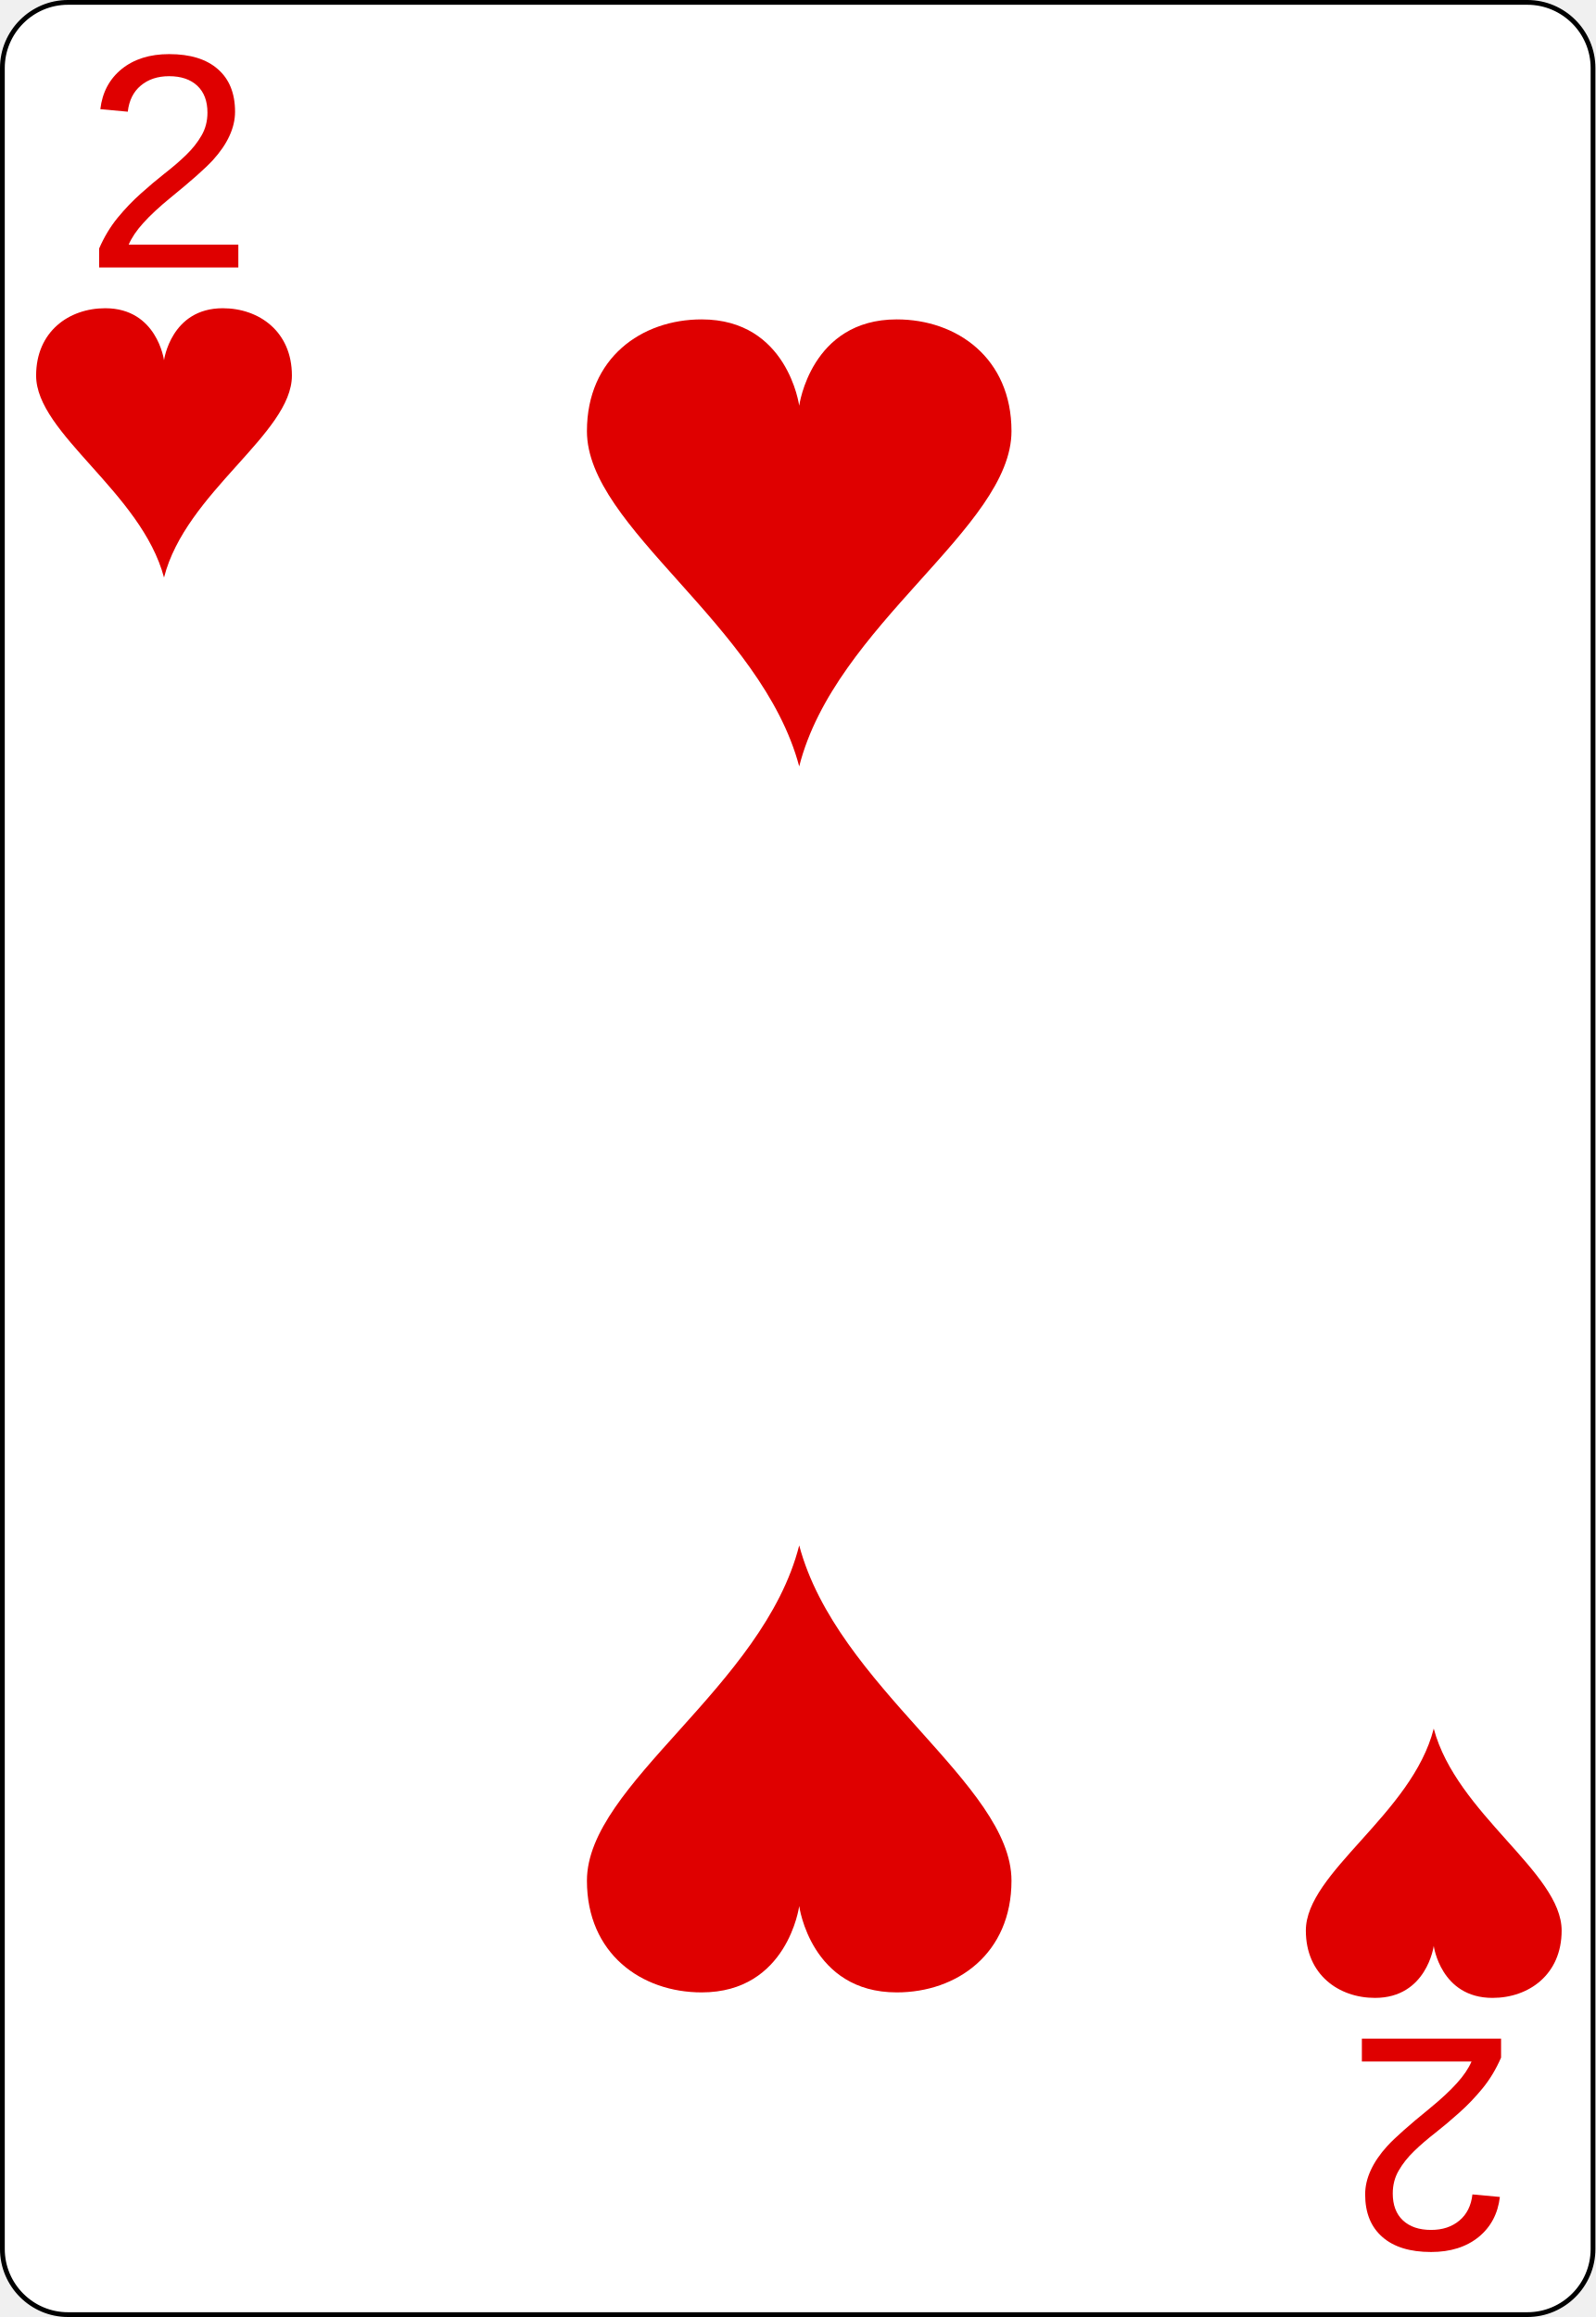
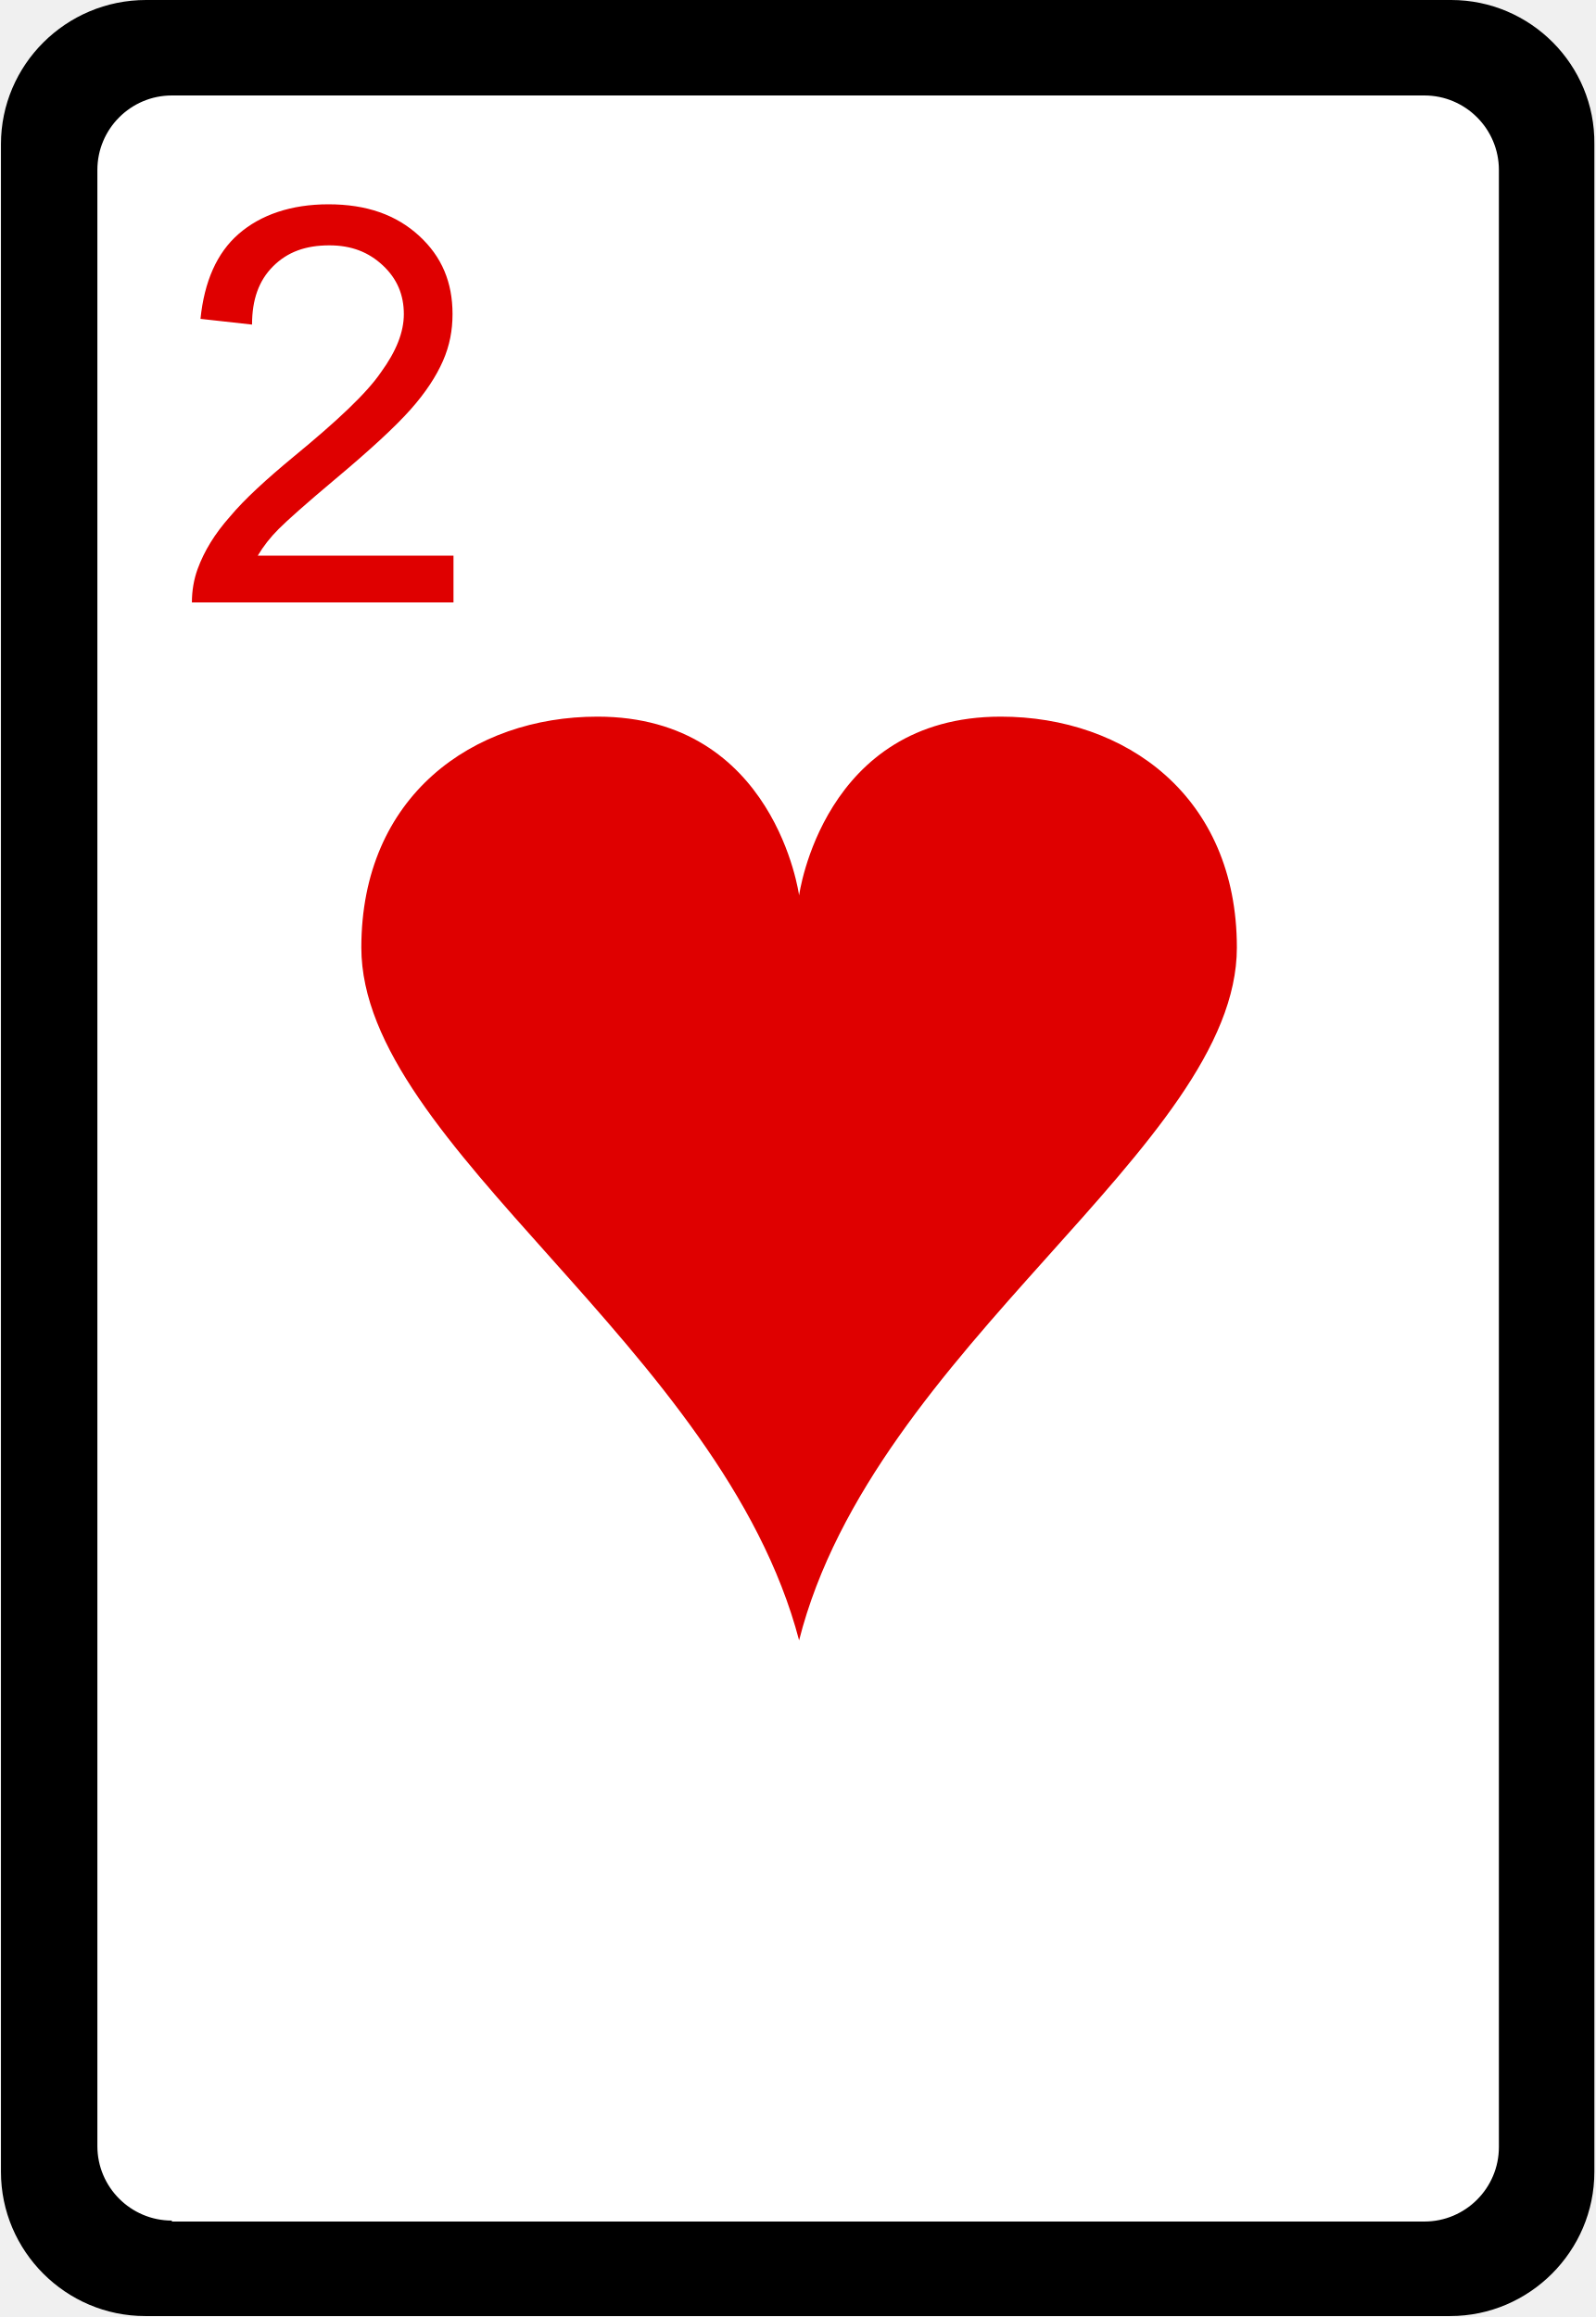
- <svg xmlns="http://www.w3.org/2000/svg" xmlns:xlink="http://www.w3.org/1999/xlink" width="167.087pt" height="242.667pt" viewBox="0 0 167.087 242.667" xml:space="preserve" id="svg2" version="1.1">
-   <defs id="defs41">
-     <radialGradient xlink:href="#linearGradient3773" id="radialGradient3781" cx="-0.158" cy="-8.835" fx="-0.158" fy="-8.835" r="8" gradientTransform="matrix(-1.584269,-0.02349808,0.03071979,-2.477574,-0.2485638,-26.71351)" gradientUnits="userSpaceOnUse" />
-     <linearGradient id="linearGradient3773">
-       <stop style="stop-color:#000000;stop-opacity:1;" offset="0" id="stop3775" />
-       <stop style="stop-color:#000000;stop-opacity:0.649;" offset="1" id="stop3777" />
-     </linearGradient>
-     <radialGradient xlink:href="#linearGradient3773" id="radialGradient3957" cx="-0.158" cy="-8.835" fx="-0.158" fy="-8.835" r="8" gradientTransform="matrix(-1.584269,-0.02349808,0.03071979,-2.477574,-0.2485638,-26.71351)" gradientUnits="userSpaceOnUse" />
-     <linearGradient id="linearGradient3959">
-       <stop style="stop-color:#000000;stop-opacity:1;" offset="0" id="stop3961" />
-       <stop style="stop-color:#000000;stop-opacity:0.649;" offset="1" id="stop3963" />
-     </linearGradient>
-     <radialGradient r="81.903" fy="509.476" fx="168.025" cy="509.476" cx="168.025" gradientTransform="matrix(1.25656,-0.7774064,0.3366382,0.5361257,-221.2021,359.2426)" gradientUnits="userSpaceOnUse" id="radialGradient3975" xlink:href="#linearGradient3784-4" />
-     <linearGradient id="linearGradient3784-4">
-       <stop style="stop-color:#ffffff;stop-opacity:0.435;" offset="0" id="stop3786-8" />
-       <stop style="stop-color:#000000;stop-opacity:0;" offset="1" id="stop3788-6" />
-     </linearGradient>
-     <radialGradient xlink:href="#linearGradient3784-4-5" id="radialGradient3929" gradientUnits="userSpaceOnUse" gradientTransform="matrix(1.25656,-0.7774064,0.3366382,0.5361257,-221.2021,359.2426)" cx="168.025" cy="509.476" fx="168.025" fy="509.476" r="81.903" />
-     <linearGradient id="linearGradient3784-4-5">
-       <stop style="stop-color:#ffffff;stop-opacity:0.489;" offset="0" id="stop3786-8-0" />
-       <stop style="stop-color:#000000;stop-opacity:0;" offset="1" id="stop3788-6-3" />
-     </linearGradient>
-     <radialGradient xlink:href="#linearGradient3784-4-1" id="radialGradient3927" gradientUnits="userSpaceOnUse" gradientTransform="matrix(1.25656,-0.7774064,0.3366382,0.5361257,-221.2021,359.2426)" cx="168.025" cy="509.476" fx="168.025" fy="509.476" r="81.903" />
-     <linearGradient id="linearGradient3784-4-1">
-       <stop style="stop-color:#ffffff;stop-opacity:0.237;" offset="0" id="stop3786-8-03" />
-       <stop style="stop-color:#000000;stop-opacity:0;" offset="1" id="stop3788-6-6" />
-     </linearGradient>
-     <radialGradient xlink:href="#linearGradient3768" id="radialGradient3776" cx="-0.206" cy="-4.579" fx="-0.206" fy="-4.579" r="8" gradientTransform="matrix(-1,0,0,-1.720176,-0.4120407,-13.02719)" gradientUnits="userSpaceOnUse" />
-     <linearGradient id="linearGradient3768">
-       <stop style="stop-color:#df0000;stop-opacity:1;" offset="0" id="stop3770" />
-       <stop style="stop-color:#df0000;stop-opacity:0.672;" offset="1" id="stop3772" />
-     </linearGradient>
-     <radialGradient r="81.903" fy="511.223" fx="171.487" cy="511.223" cx="171.487" gradientTransform="matrix(1.152989,-0.6739155,0.3948202,0.6754904,-233.6326,270.4008)" gradientUnits="userSpaceOnUse" id="radialGradient4013" xlink:href="#linearGradient3784-4-6" />
-     <linearGradient id="linearGradient3784-4-6">
-       <stop style="stop-color:#ffffff;stop-opacity:0.313;" offset="0" id="stop3786-8-8" />
-       <stop style="stop-color:#000000;stop-opacity:0;" offset="1" id="stop3788-6-8" />
-     </linearGradient>
-     <radialGradient r="81.903" fy="492.632" fx="159.354" cy="492.632" cx="159.354" gradientTransform="matrix(1.089478,-0.715138,0.4464527,0.6562658,-244.9333,290.9185)" gradientUnits="userSpaceOnUse" id="radialGradient4013-8" xlink:href="#linearGradient3784-4-2" />
-     <linearGradient id="linearGradient3784-4-2">
-       <stop style="stop-color:#ffffff;stop-opacity:0.29;" offset="0" id="stop3786-8-1" />
-       <stop style="stop-color:#000000;stop-opacity:0;" offset="1" id="stop3788-6-5" />
-     </linearGradient>
-     <radialGradient r="81.903" fy="492.632" fx="159.354" cy="492.632" cx="159.354" gradientTransform="matrix(1.089478,-0.715138,0.4464527,0.6562658,-244.9333,290.9185)" gradientUnits="userSpaceOnUse" id="radialGradient3073" xlink:href="#linearGradient3784-4-2" />
-   </defs>
-   <g id="Layer_x0020_1" style="fill-rule:nonzero;clip-rule:nonzero;stroke:#000000;stroke-miterlimit:4;">
-     <path style="fill:#FFFFFF;stroke-width:0.5;" d="M166.837,235.548c0,3.777-3.087,6.869-6.871,6.869H7.111c-3.775,0-6.861-3.092-6.861-6.869V7.12C0.25,3.343,3.336,0.25,7.111,0.25h152.855    c3.784,0,6.871,3.093,6.871,6.87v228.428z" id="path5" />
-     <g style="stroke:none;" id="g7">
-       <g id="g9">
- 				
- 			</g>
-     </g>
-     <g id="g15">
- 			
- 		</g>
-     <g id="g19">
- 			
- 		</g>
-     <g style="stroke:none;" id="g23">
-       <g id="g25">
- 				
- 			</g>
-     </g>
-     <g style="stroke:none;" id="g31">
-       <g id="g33">
- 				
- 			</g>
-     </g>
+ <svg xmlns="http://www.w3.org/2000/svg" version="1.1" id="svg2" x="0px" y="0px" viewBox="0 0 167.1 242.7" style="enable-background:new 0 0 167.1 242.7;" xml:space="preserve">
+   <style type="text/css">
+ 	.st0{fill:#FFFFFF;}
+ 	.st1{fill:#DF0000;}
+ 	.st2{enable-background:new    ;}
+ </style>
+   <path class="st0" d="M15,237.3c-4.5,0-8.1-3.6-8.1-8.1V13.4c0-4.5,3.6-8.1,8.1-8.1h136.8c4.5,0,8.1,3.6,8.1,8.1v215.8  c0,4.5-3.6,8.1-8.1,8.1H15z" />
+   <path d="M152,0h-0.1H15.4h-0.1C6.9,0,0.1,6.8,0.1,15.1v212.4c0,8.3,6.8,15.1,15.1,15.1h0.1h136.5h0.1c8.3,0,15.1-6.8,15.1-15.1V15.1  C167.1,6.8,160.3,0,152,0z M18,232.6c-4.3,0-7.8-3.5-7.8-7.8V17.8c0-4.3,3.5-7.8,7.8-7.8h131.2c4.3,0,7.8,3.5,7.8,7.8v207.1  c0,4.3-3.5,7.8-7.8,7.8H18z" />
+   <g id="layer1-9-6-8" transform="matrix(2.779008,0,0,2.600887,83.70107,56.85977)">
+     <path id="hl-8-8" class="st1" d="M7.6,7C0.9,7,0,14.2,0,14.2   S-0.9,7-7.6,7c-4.7,0-8.9,3.2-8.9,9.3c0,8,13.6,16.1,16.5,27.9c2.8-11.8,16.5-19.9,16.5-27.9C16.5,10.2,12.3,7,7.6,7z" />
  </g>
-   <text xml:space="preserve" style="font-size:32px;font-style:normal;font-weight:normal;line-height:125%;letter-spacing:0px;word-spacing:0px;fill:#df0000;fill-opacity:1;stroke:none;font-family:Bitstream Vera Sans" x="8.775" y="28.013" id="text3788">
-     <tspan id="tspan3790" x="8.775" y="28.013" style="font-style:normal;font-variant:normal;font-weight:normal;font-stretch:normal;fill:#df0000;fill-opacity:1;font-family:Arial;-inkscape-font-specification:Arial">2</tspan>
-   </text>
-   <g transform="matrix(1.674307,0,0,1.566992,17.17751,46.38532)" id="layer1-9-6" style="fill:#df0000;fill-opacity:1">
-     <path style="fill:#df0000;fill-opacity:1" id="hl-8" d="M 3.676,-9 C 0.433,-9 0,-5.523 0,-5.523 0,-5.523 -0.433,-9 -3.676,-9 -5.946,-9 -8,-7.441 -8,-4.5 -8,-0.614 -1.421,3.294 0,9 1.352,3.299 8,-0.614 8,-4.5 8,-7.441 5.946,-9 3.676,-9 z" />
-   </g>
-   <text xml:space="preserve" style="font-size:32px;font-style:normal;font-weight:normal;line-height:125%;letter-spacing:0px;word-spacing:0px;fill:#df0000;fill-opacity:1;stroke:none;font-family:Bitstream Vera Sans" x="-158.818" y="-213.515" id="text3788-4" transform="scale(-1,-1)">
-     <tspan id="tspan3790-3" x="-158.818" y="-213.515" style="font-style:normal;font-variant:normal;font-weight:normal;font-stretch:normal;fill:#df0000;fill-opacity:1;font-family:Arial;-inkscape-font-specification:Arial">2</tspan>
-   </text>
-   <g transform="matrix(-1.674307,0,0,-1.566992,150.156,195.1431)" id="layer1-9-6-5" style="fill:#df0000;fill-opacity:1">
-     <path style="fill:#df0000;fill-opacity:1" id="hl-8-1" d="M 3.676,-9 C 0.433,-9 0,-5.523 0,-5.523 0,-5.523 -0.433,-9 -3.676,-9 -5.946,-9 -8,-7.441 -8,-4.5 -8,-0.614 -1.421,3.294 0,9 1.352,3.299 8,-0.614 8,-4.5 8,-7.441 5.946,-9 3.676,-9 z" />
-   </g>
-   <g transform="matrix(2.779008,0,0,2.600887,83.70107,56.85977)" id="layer1-9-6-8" style="fill:#df0000;fill-opacity:1">
-     <path style="fill:#df0000;fill-opacity:1" id="hl-8-8" d="M 3.676,-9 C 0.433,-9 0,-5.523 0,-5.523 0,-5.523 -0.433,-9 -3.676,-9 -5.946,-9 -8,-7.441 -8,-4.5 -8,-0.614 -1.421,3.294 0,9 1.352,3.299 8,-0.614 8,-4.5 8,-7.441 5.946,-9 3.676,-9 z" />
-   </g>
-   <g transform="matrix(-2.779008,0,0,-2.600887,83.70107,185.2622)" id="layer1-9-6-8-9" style="fill:#df0000;fill-opacity:1">
-     <path style="fill:#df0000;fill-opacity:1" id="hl-8-8-5" d="M 3.676,-9 C 0.433,-9 0,-5.523 0,-5.523 0,-5.523 -0.433,-9 -3.676,-9 -5.946,-9 -8,-7.441 -8,-4.5 -8,-0.614 -1.421,3.294 0,9 1.352,3.299 8,-0.614 8,-4.5 8,-7.441 5.946,-9 3.676,-9 z" />
+   <g class="st2">
+     <path class="st1" d="M47.5,58.2v4.9H20.1c0-1.2,0.2-2.4,0.6-3.5c0.7-1.9,1.8-3.7,3.4-5.5c1.5-1.8,3.8-3.9,6.7-6.3   c4.5-3.7,7.6-6.6,9.1-8.8c1.6-2.2,2.4-4.2,2.4-6.1c0-2-0.7-3.7-2.2-5.1s-3.3-2.1-5.6-2.1c-2.5,0-4.4,0.7-5.9,2.2s-2.2,3.5-2.2,6.1   L21,33.4c0.4-3.9,1.7-6.9,4-8.9c2.3-2,5.5-3.1,9.4-3.1c4,0,7.1,1.1,9.5,3.3s3.5,4.9,3.5,8.2c0,1.7-0.3,3.3-1,4.9   c-0.7,1.6-1.8,3.3-3.4,5.1c-1.6,1.8-4.2,4.2-7.9,7.3c-3.1,2.6-5,4.3-5.9,5.2c-0.9,0.9-1.6,1.8-2.2,2.8H47.5z" />
  </g>
</svg>
